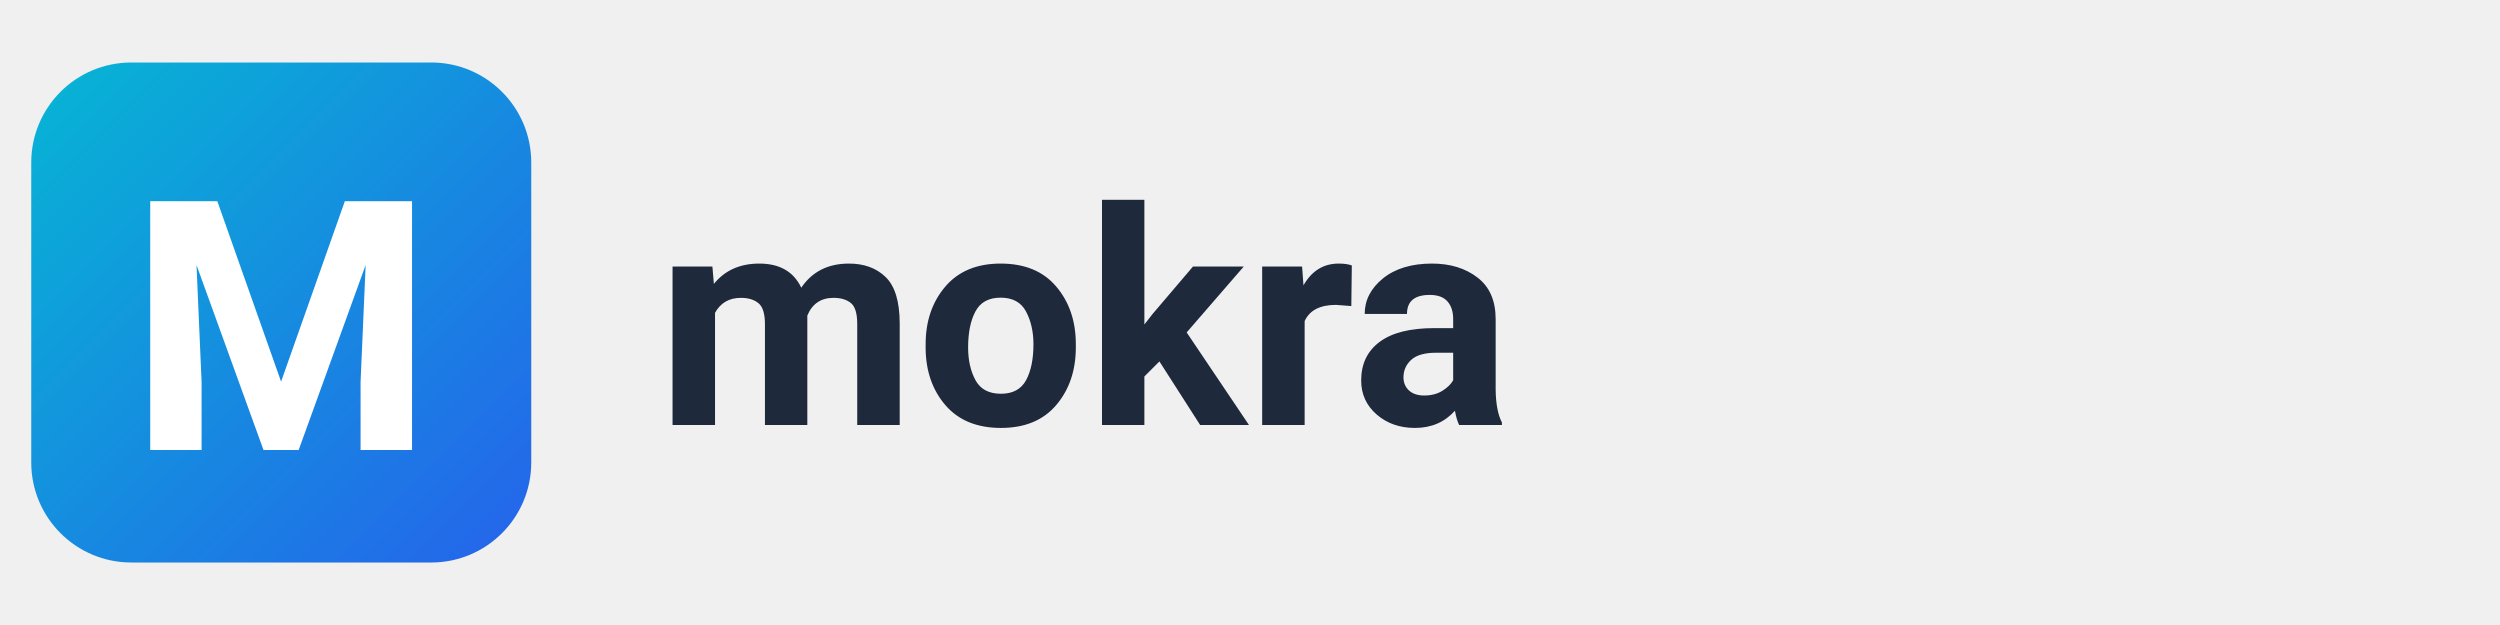
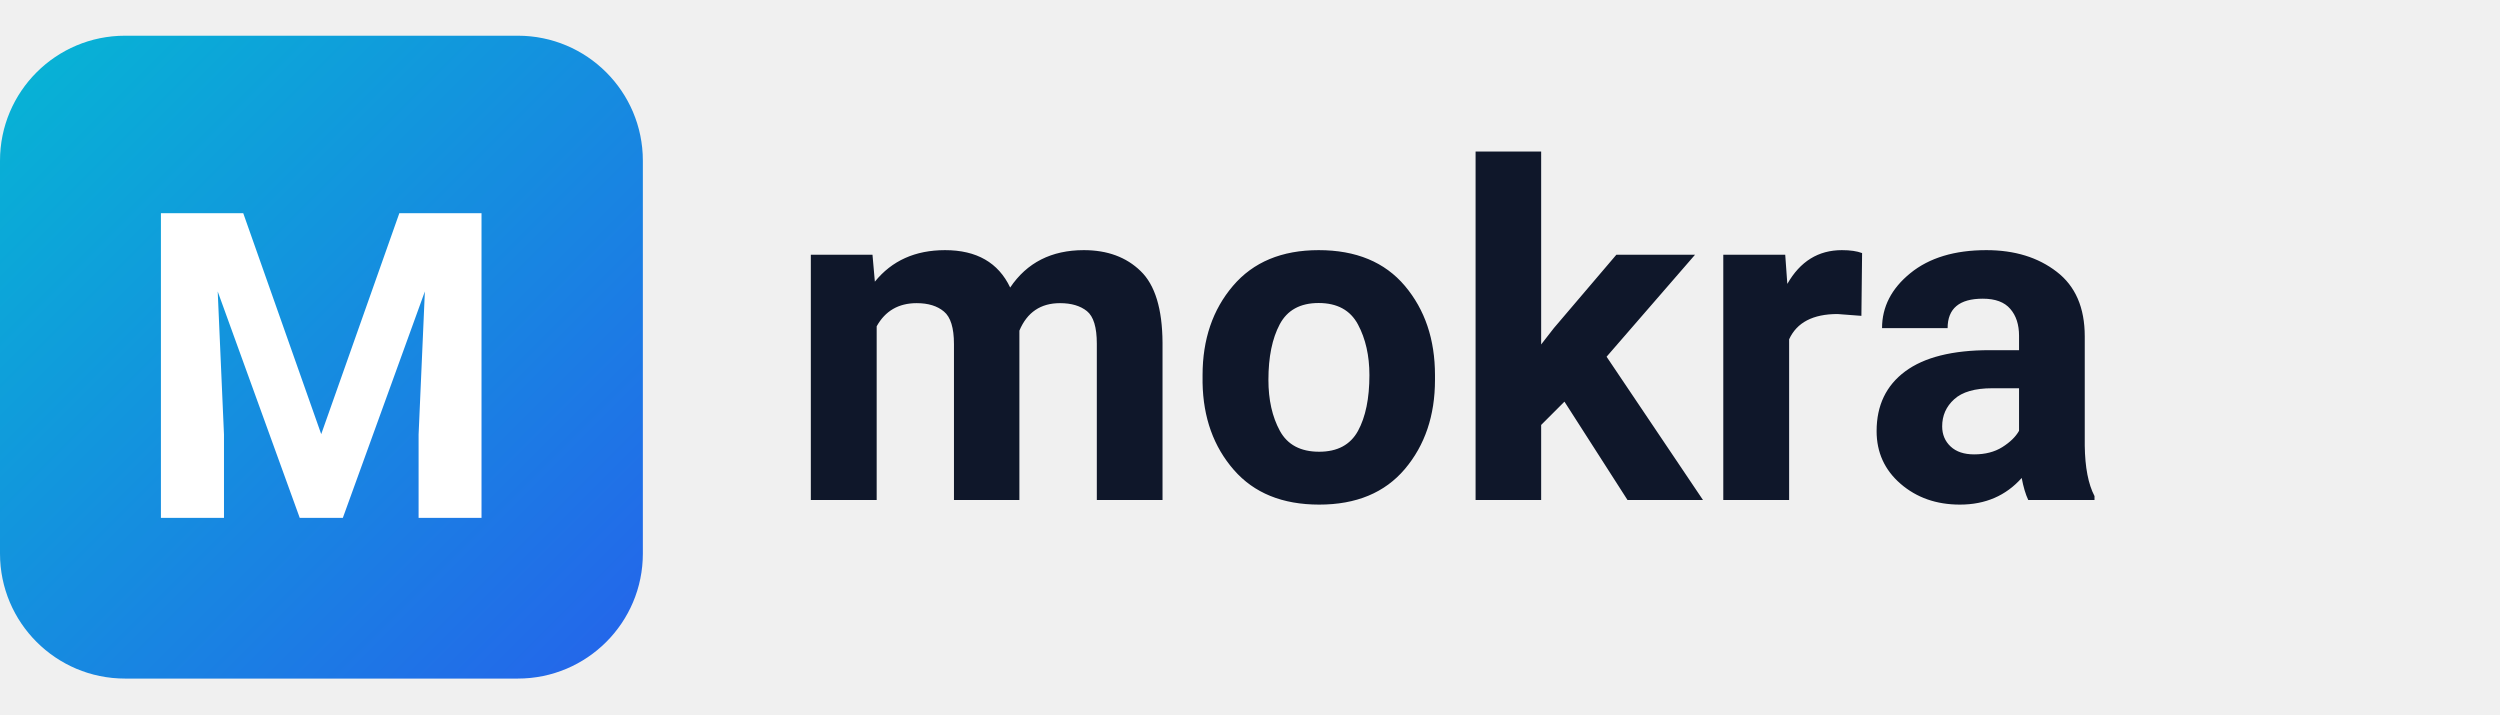
- <svg xmlns="http://www.w3.org/2000/svg" viewBox="0 0 400 100" width="400" height="100">
+ <svg xmlns="http://www.w3.org/2000/svg" viewBox="0 0 280 80" width="280" height="80">
  <defs>
    <linearGradient id="grad-light" x1="0%" y1="0%" x2="100%" y2="100%">
      <stop offset="0%" style="stop-color:#06b6d4;stop-opacity:1" />
      <stop offset="100%" style="stop-color:#2563eb;stop-opacity:1" />
    </linearGradient>
  </defs>
-   <rect x="5" y="10" width="80" height="80" rx="16" fill="url(#grad-light)" />
-   <text x="45" y="72" font-family="system-ui, -apple-system, BlinkMacSystemFont, 'Segoe UI', Roboto, sans-serif" font-size="56" font-weight="700" fill="white" text-anchor="middle">M</text>
-   <text x="105" y="68" font-family="system-ui, -apple-system, BlinkMacSystemFont, 'Segoe UI', Roboto, sans-serif" font-size="48" font-weight="600" fill="#1e293b">mokra</text>
+   <rect x="0" y="4" width="72" height="72" rx="14" fill="url(#grad-light)" />
+   <text x="36" y="58" font-family="system-ui, -apple-system, BlinkMacSystemFont, 'Segoe UI', Roboto, sans-serif" font-size="48" font-weight="700" fill="white" text-anchor="middle">M</text>
+   <text x="88" y="56" font-family="system-ui, -apple-system, BlinkMacSystemFont, 'Segoe UI', Roboto, sans-serif" font-size="52" font-weight="700" fill="#0f172a">mokra</text>
</svg>
